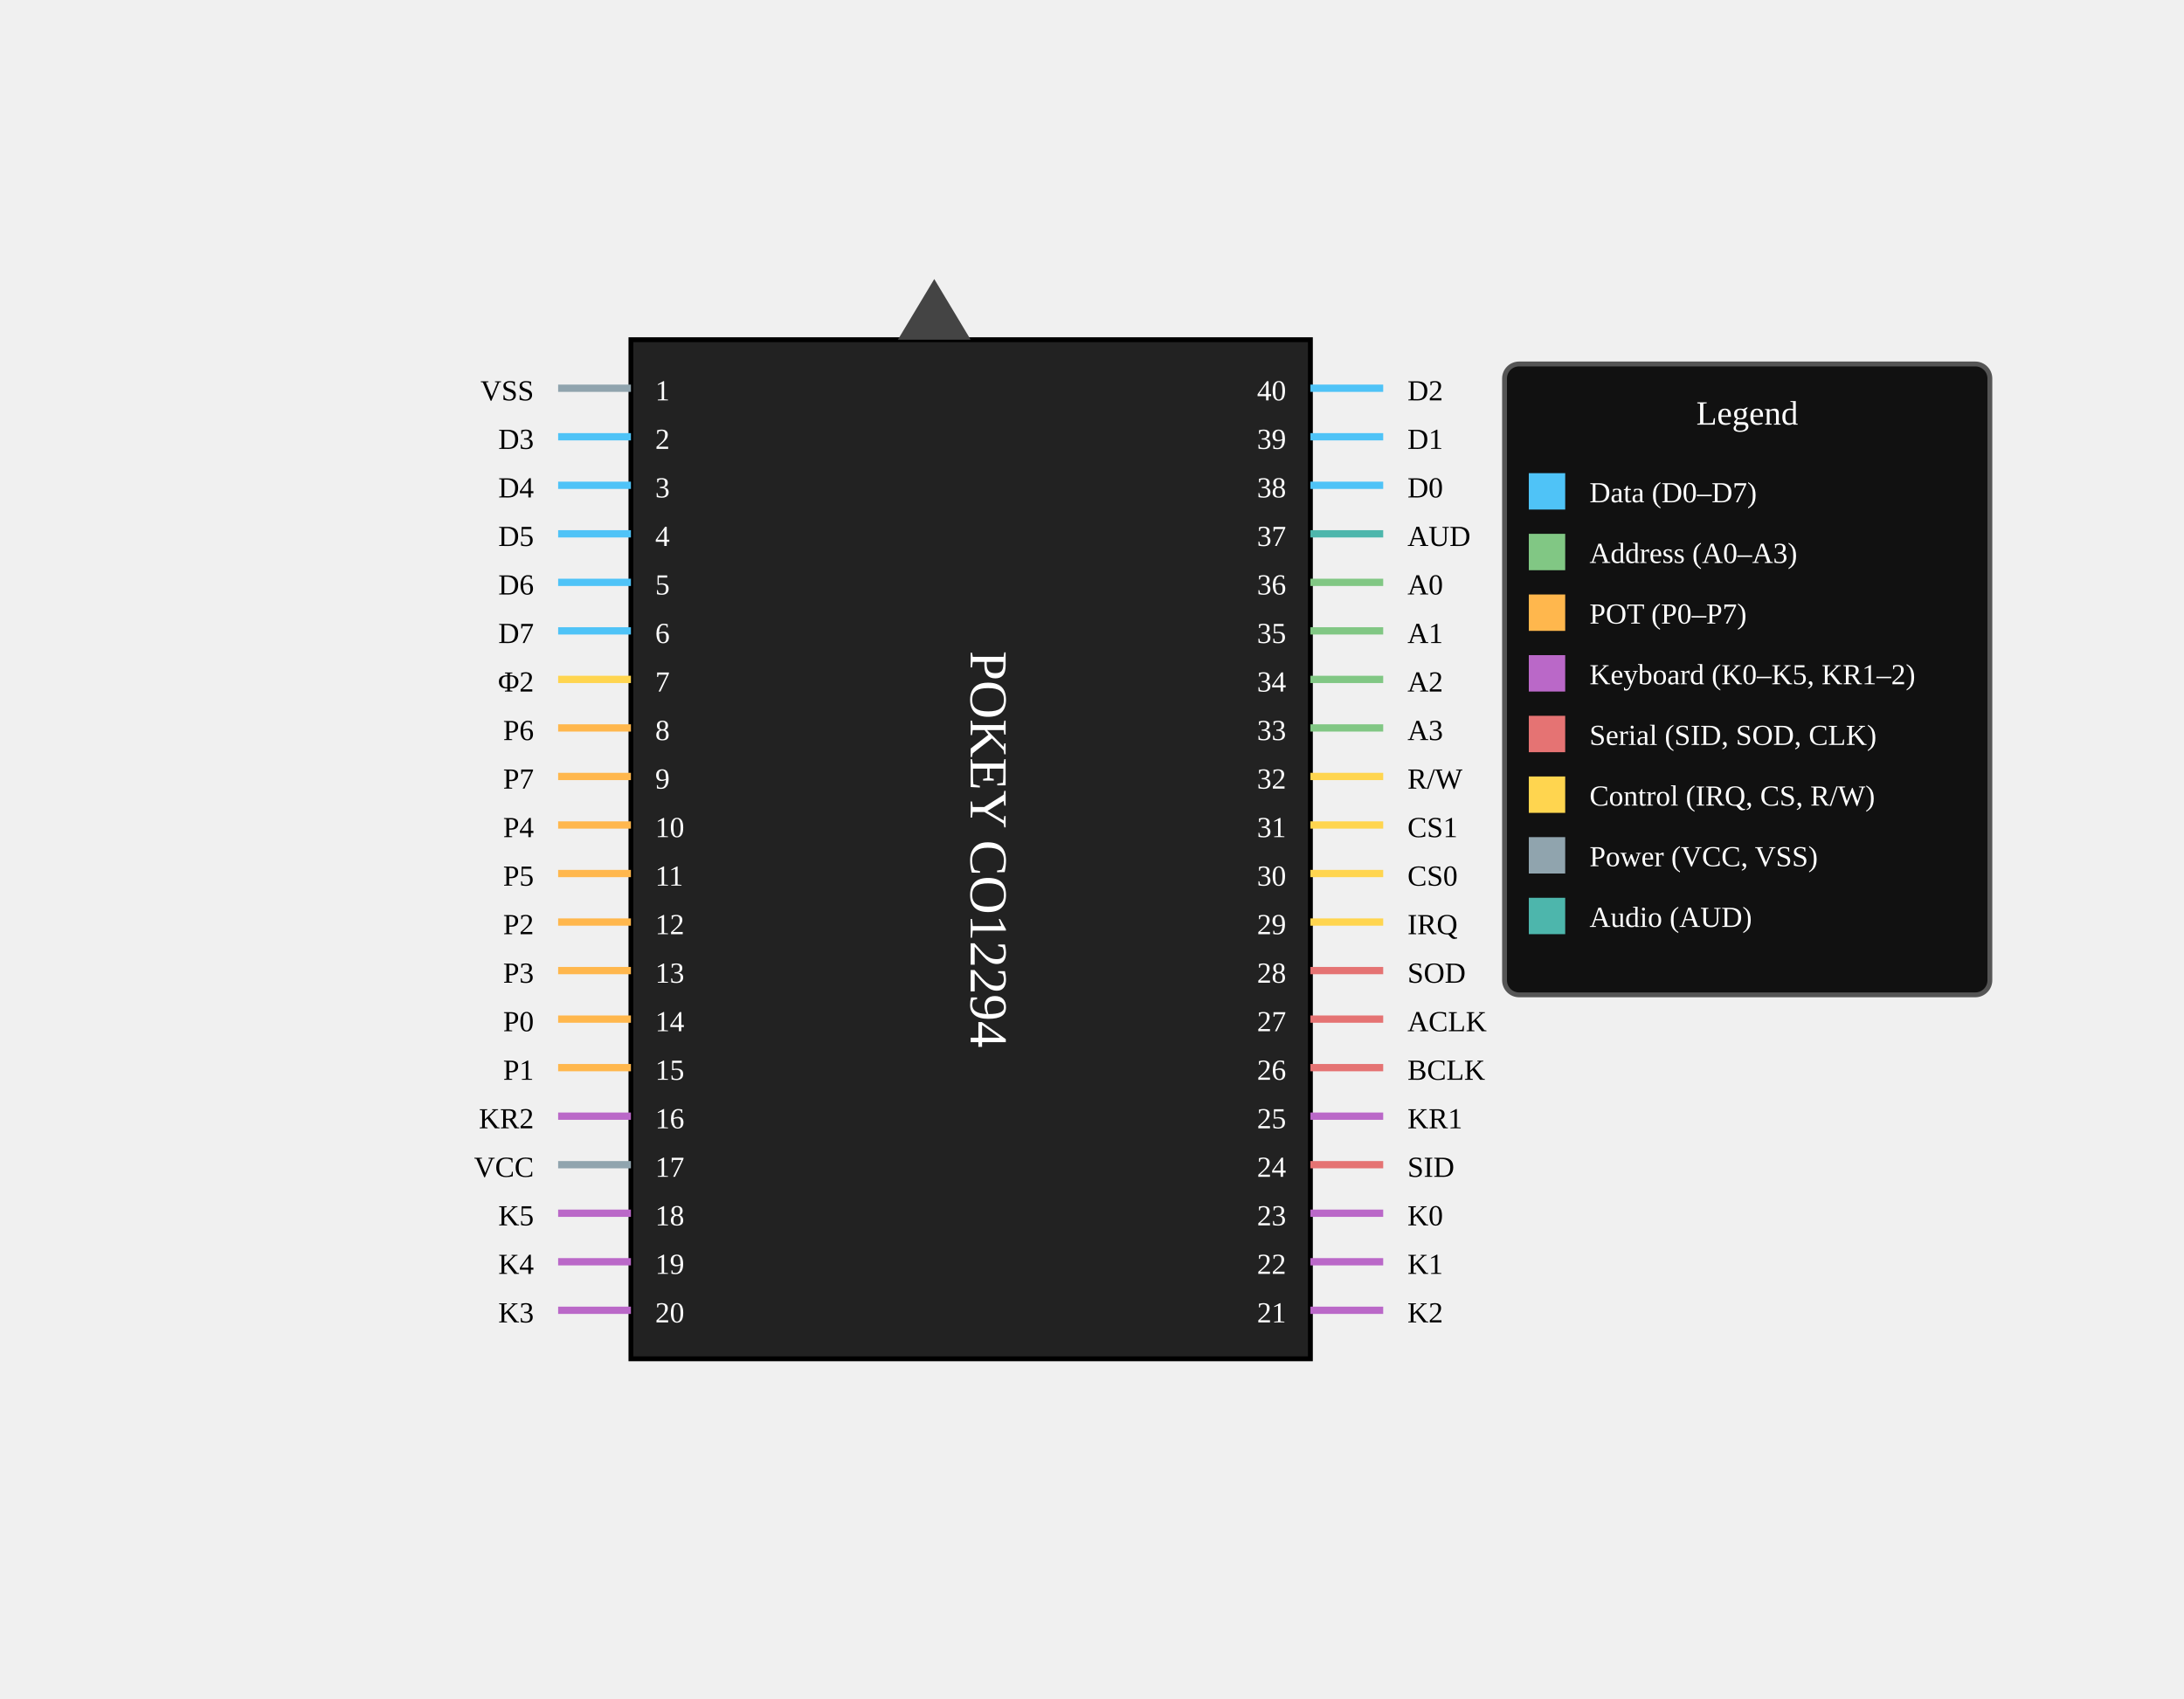
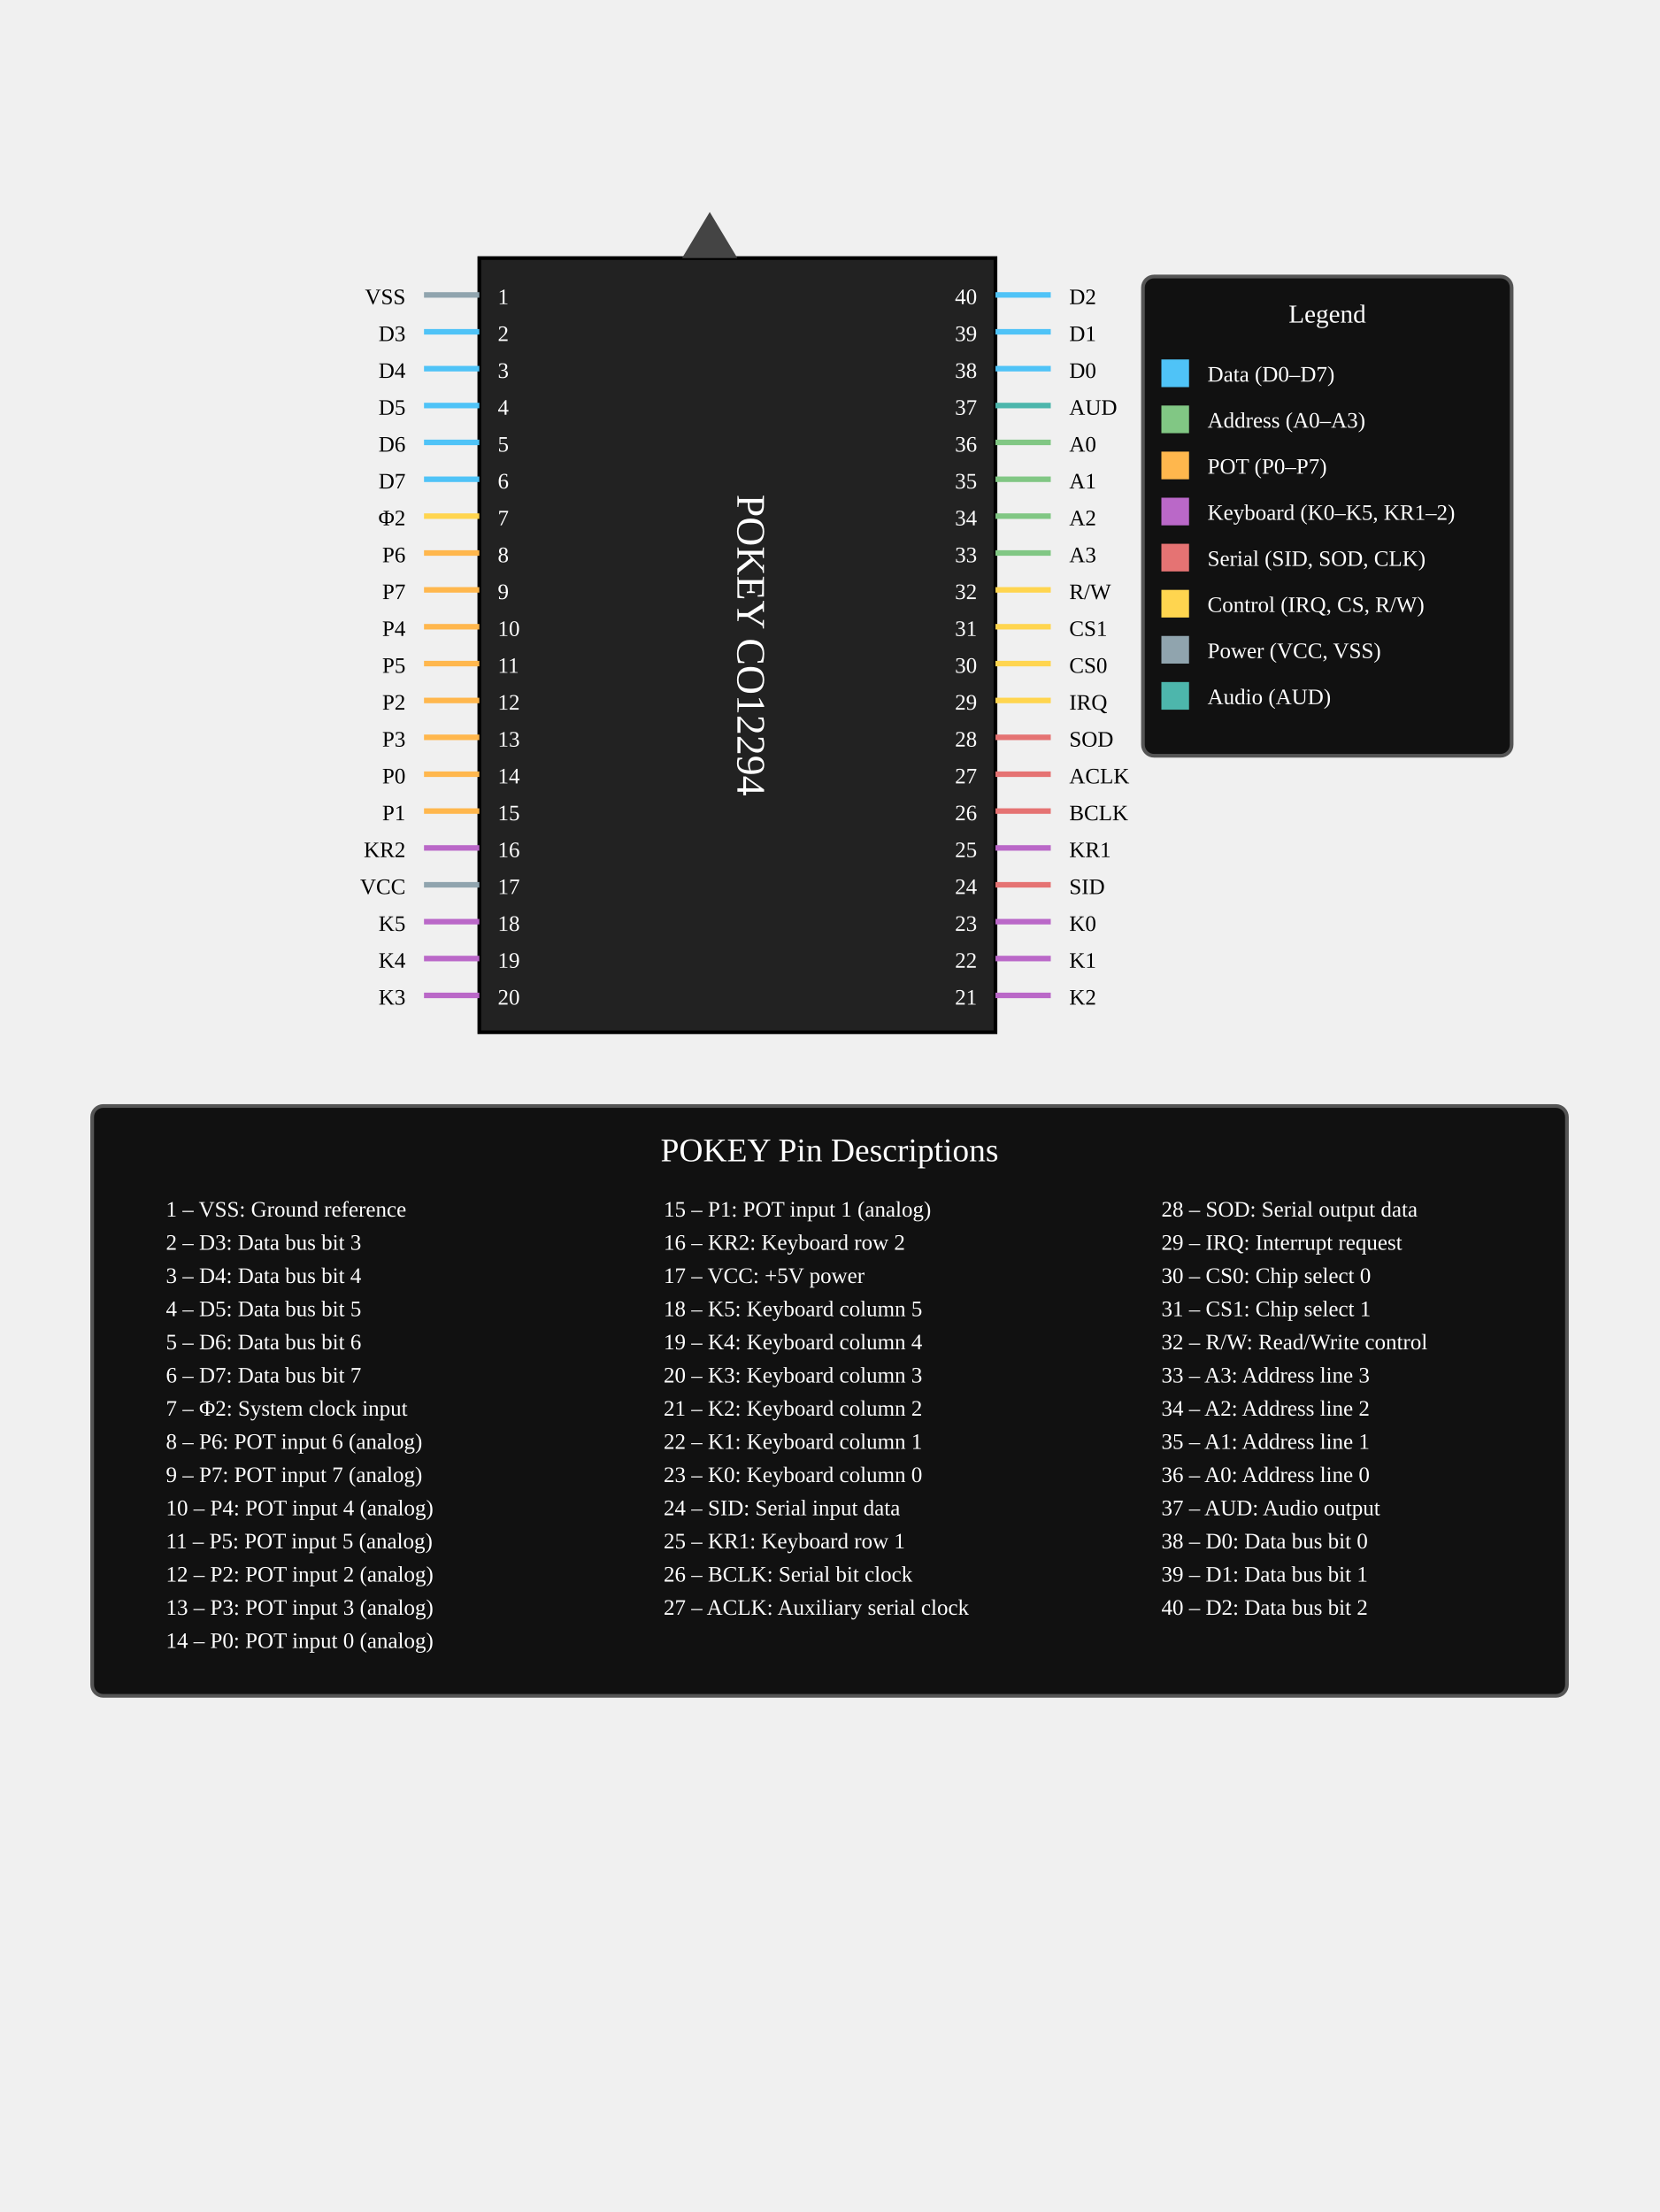
- <svg xmlns="http://www.w3.org/2000/svg" width="900" height="700">
+ <svg xmlns="http://www.w3.org/2000/svg" width="900" height="1200">
  <rect x="260" y="140" width="280" height="420" fill="#222" stroke="#000" stroke-width="2" />
  <path d="M400 140 L385 115 L370 140 Z" fill="#444" />
  <text x="400" y="350" fill="#ffffff" font-size="22" text-anchor="middle" transform="rotate(90 400 350)">POKEY CO12294</text>
  <line x1="260" y1="160" x2="230" y2="160" stroke="#90A4AE" stroke-width="3" />
  <text x="270" y="165" fill="#fff" font-size="12">1</text>
  <text x="220" y="165" font-size="12" text-anchor="end">VSS</text>
  <line x1="260" y1="180" x2="230" y2="180" stroke="#4FC3F7" stroke-width="3" />
  <text x="270" y="185" fill="#fff" font-size="12">2</text>
  <text x="220" y="185" font-size="12" text-anchor="end">D3</text>
  <line x1="260" y1="200" x2="230" y2="200" stroke="#4FC3F7" stroke-width="3" />
  <text x="270" y="205" fill="#fff" font-size="12">3</text>
  <text x="220" y="205" font-size="12" text-anchor="end">D4</text>
  <line x1="260" y1="220" x2="230" y2="220" stroke="#4FC3F7" stroke-width="3" />
  <text x="270" y="225" fill="#fff" font-size="12">4</text>
  <text x="220" y="225" font-size="12" text-anchor="end">D5</text>
  <line x1="260" y1="240" x2="230" y2="240" stroke="#4FC3F7" stroke-width="3" />
  <text x="270" y="245" fill="#fff" font-size="12">5</text>
  <text x="220" y="245" font-size="12" text-anchor="end">D6</text>
  <line x1="260" y1="260" x2="230" y2="260" stroke="#4FC3F7" stroke-width="3" />
  <text x="270" y="265" fill="#fff" font-size="12">6</text>
  <text x="220" y="265" font-size="12" text-anchor="end">D7</text>
  <line x1="260" y1="280" x2="230" y2="280" stroke="#FFD54F" stroke-width="3" />
  <text x="270" y="285" fill="#fff" font-size="12">7</text>
  <text x="220" y="285" font-size="12" text-anchor="end">Φ2</text>
  <line x1="260" y1="300" x2="230" y2="300" stroke="#FFB74D" stroke-width="3" />
  <text x="270" y="305" fill="#fff" font-size="12">8</text>
  <text x="220" y="305" font-size="12" text-anchor="end">P6</text>
  <line x1="260" y1="320" x2="230" y2="320" stroke="#FFB74D" stroke-width="3" />
  <text x="270" y="325" fill="#fff" font-size="12">9</text>
  <text x="220" y="325" font-size="12" text-anchor="end">P7</text>
  <line x1="260" y1="340" x2="230" y2="340" stroke="#FFB74D" stroke-width="3" />
  <text x="270" y="345" fill="#fff" font-size="12">10</text>
  <text x="220" y="345" font-size="12" text-anchor="end">P4</text>
  <line x1="260" y1="360" x2="230" y2="360" stroke="#FFB74D" stroke-width="3" />
  <text x="270" y="365" fill="#fff" font-size="12">11</text>
  <text x="220" y="365" font-size="12" text-anchor="end">P5</text>
  <line x1="260" y1="380" x2="230" y2="380" stroke="#FFB74D" stroke-width="3" />
  <text x="270" y="385" fill="#fff" font-size="12">12</text>
  <text x="220" y="385" font-size="12" text-anchor="end">P2</text>
  <line x1="260" y1="400" x2="230" y2="400" stroke="#FFB74D" stroke-width="3" />
  <text x="270" y="405" fill="#fff" font-size="12">13</text>
  <text x="220" y="405" font-size="12" text-anchor="end">P3</text>
  <line x1="260" y1="420" x2="230" y2="420" stroke="#FFB74D" stroke-width="3" />
  <text x="270" y="425" fill="#fff" font-size="12">14</text>
  <text x="220" y="425" font-size="12" text-anchor="end">P0</text>
  <line x1="260" y1="440" x2="230" y2="440" stroke="#FFB74D" stroke-width="3" />
  <text x="270" y="445" fill="#fff" font-size="12">15</text>
  <text x="220" y="445" font-size="12" text-anchor="end">P1</text>
  <line x1="260" y1="460" x2="230" y2="460" stroke="#BA68C8" stroke-width="3" />
  <text x="270" y="465" fill="#fff" font-size="12">16</text>
  <text x="220" y="465" font-size="12" text-anchor="end">KR2</text>
  <line x1="260" y1="480" x2="230" y2="480" stroke="#90A4AE" stroke-width="3" />
  <text x="270" y="485" fill="#fff" font-size="12">17</text>
  <text x="220" y="485" font-size="12" text-anchor="end">VCC</text>
  <line x1="260" y1="500" x2="230" y2="500" stroke="#BA68C8" stroke-width="3" />
  <text x="270" y="505" fill="#fff" font-size="12">18</text>
  <text x="220" y="505" font-size="12" text-anchor="end">K5</text>
  <line x1="260" y1="520" x2="230" y2="520" stroke="#BA68C8" stroke-width="3" />
  <text x="270" y="525" fill="#fff" font-size="12">19</text>
  <text x="220" y="525" font-size="12" text-anchor="end">K4</text>
  <line x1="260" y1="540" x2="230" y2="540" stroke="#BA68C8" stroke-width="3" />
  <text x="270" y="545" fill="#fff" font-size="12">20</text>
  <text x="220" y="545" font-size="12" text-anchor="end">K3</text>
  <line x1="540" y1="540" x2="570" y2="540" stroke="#BA68C8" stroke-width="3" />
  <text x="530" y="545" fill="#fff" font-size="12" text-anchor="end">21</text>
  <text x="580" y="545" font-size="12" text-anchor="start">K2</text>
  <line x1="540" y1="520" x2="570" y2="520" stroke="#BA68C8" stroke-width="3" />
  <text x="530" y="525" fill="#fff" font-size="12" text-anchor="end">22</text>
  <text x="580" y="525" font-size="12" text-anchor="start">K1</text>
  <line x1="540" y1="500" x2="570" y2="500" stroke="#BA68C8" stroke-width="3" />
  <text x="530" y="505" fill="#fff" font-size="12" text-anchor="end">23</text>
  <text x="580" y="505" font-size="12" text-anchor="start">K0</text>
  <line x1="540" y1="480" x2="570" y2="480" stroke="#E57373" stroke-width="3" />
  <text x="530" y="485" fill="#fff" font-size="12" text-anchor="end">24</text>
  <text x="580" y="485" font-size="12" text-anchor="start">SID</text>
  <line x1="540" y1="460" x2="570" y2="460" stroke="#BA68C8" stroke-width="3" />
  <text x="530" y="465" fill="#fff" font-size="12" text-anchor="end">25</text>
  <text x="580" y="465" font-size="12" text-anchor="start">KR1</text>
  <line x1="540" y1="440" x2="570" y2="440" stroke="#E57373" stroke-width="3" />
  <text x="530" y="445" fill="#fff" font-size="12" text-anchor="end">26</text>
  <text x="580" y="445" font-size="12" text-anchor="start">BCLK</text>
  <line x1="540" y1="420" x2="570" y2="420" stroke="#E57373" stroke-width="3" />
  <text x="530" y="425" fill="#fff" font-size="12" text-anchor="end">27</text>
  <text x="580" y="425" font-size="12" text-anchor="start">ACLK</text>
  <line x1="540" y1="400" x2="570" y2="400" stroke="#E57373" stroke-width="3" />
  <text x="530" y="405" fill="#fff" font-size="12" text-anchor="end">28</text>
  <text x="580" y="405" font-size="12" text-anchor="start">SOD</text>
  <line x1="540" y1="380" x2="570" y2="380" stroke="#FFD54F" stroke-width="3" />
  <text x="530" y="385" fill="#fff" font-size="12" text-anchor="end">29</text>
  <text x="580" y="385" font-size="12" text-anchor="start">IRQ</text>
  <line x1="540" y1="360" x2="570" y2="360" stroke="#FFD54F" stroke-width="3" />
  <text x="530" y="365" fill="#fff" font-size="12" text-anchor="end">30</text>
  <text x="580" y="365" font-size="12" text-anchor="start">CS0</text>
  <line x1="540" y1="340" x2="570" y2="340" stroke="#FFD54F" stroke-width="3" />
  <text x="530" y="345" fill="#fff" font-size="12" text-anchor="end">31</text>
  <text x="580" y="345" font-size="12" text-anchor="start">CS1</text>
  <line x1="540" y1="320" x2="570" y2="320" stroke="#FFD54F" stroke-width="3" />
  <text x="530" y="325" fill="#fff" font-size="12" text-anchor="end">32</text>
  <text x="580" y="325" font-size="12" text-anchor="start">R/W</text>
  <line x1="540" y1="300" x2="570" y2="300" stroke="#81C784" stroke-width="3" />
  <text x="530" y="305" fill="#fff" font-size="12" text-anchor="end">33</text>
  <text x="580" y="305" font-size="12" text-anchor="start">A3</text>
  <line x1="540" y1="280" x2="570" y2="280" stroke="#81C784" stroke-width="3" />
  <text x="530" y="285" fill="#fff" font-size="12" text-anchor="end">34</text>
  <text x="580" y="285" font-size="12" text-anchor="start">A2</text>
  <line x1="540" y1="260" x2="570" y2="260" stroke="#81C784" stroke-width="3" />
  <text x="530" y="265" fill="#fff" font-size="12" text-anchor="end">35</text>
  <text x="580" y="265" font-size="12" text-anchor="start">A1</text>
  <line x1="540" y1="240" x2="570" y2="240" stroke="#81C784" stroke-width="3" />
  <text x="530" y="245" fill="#fff" font-size="12" text-anchor="end">36</text>
  <text x="580" y="245" font-size="12" text-anchor="start">A0</text>
  <line x1="540" y1="220" x2="570" y2="220" stroke="#4DB6AC" stroke-width="3" />
  <text x="530" y="225" fill="#fff" font-size="12" text-anchor="end">37</text>
  <text x="580" y="225" font-size="12" text-anchor="start">AUD</text>
  <line x1="540" y1="200" x2="570" y2="200" stroke="#4FC3F7" stroke-width="3" />
  <text x="530" y="205" fill="#fff" font-size="12" text-anchor="end">38</text>
  <text x="580" y="205" font-size="12" text-anchor="start">D0</text>
  <line x1="540" y1="180" x2="570" y2="180" stroke="#4FC3F7" stroke-width="3" />
  <text x="530" y="185" fill="#fff" font-size="12" text-anchor="end">39</text>
  <text x="580" y="185" font-size="12" text-anchor="start">D1</text>
  <line x1="540" y1="160" x2="570" y2="160" stroke="#4FC3F7" stroke-width="3" />
  <text x="530" y="165" fill="#fff" font-size="12" text-anchor="end">40</text>
  <text x="580" y="165" font-size="12" text-anchor="start">D2</text>
  <rect x="620" y="150" width="200" height="260" fill="#111" stroke="#555" stroke-width="2" rx="6" />
  <text x="720" y="175" fill="#fff" font-size="14" text-anchor="middle">Legend</text>
  <rect x="630" y="195" width="15" height="15" fill="#4FC3F7" />
  <text x="655" y="207" fill="#fff" font-size="12">Data (D0–D7)</text>
  <rect x="630" y="220" width="15" height="15" fill="#81C784" />
  <text x="655" y="232" fill="#fff" font-size="12">Address (A0–A3)</text>
  <rect x="630" y="245" width="15" height="15" fill="#FFB74D" />
  <text x="655" y="257" fill="#fff" font-size="12">POT (P0–P7)</text>
  <rect x="630" y="270" width="15" height="15" fill="#BA68C8" />
  <text x="655" y="282" fill="#fff" font-size="12">Keyboard (K0–K5, KR1–2)</text>
  <rect x="630" y="295" width="15" height="15" fill="#E57373" />
  <text x="655" y="307" fill="#fff" font-size="12">Serial (SID, SOD, CLK)</text>
  <rect x="630" y="320" width="15" height="15" fill="#FFD54F" />
  <text x="655" y="332" fill="#fff" font-size="12">Control (IRQ, CS, R/W)</text>
  <rect x="630" y="345" width="15" height="15" fill="#90A4AE" />
  <text x="655" y="357" fill="#fff" font-size="12">Power (VCC, VSS)</text>
  <rect x="630" y="370" width="15" height="15" fill="#4DB6AC" />
  <text x="655" y="382" fill="#fff" font-size="12">Audio (AUD)</text>
+   <rect x="50" y="600" width="800" height="320" fill="#111" stroke="#555" stroke-width="2" rx="6" />
+   <text x="450" y="630" fill="#fff" font-size="18" text-anchor="middle">
+     POKEY Pin Descriptions
+   </text>
+   <text x="90" y="660" fill="#fff" font-size="12">
+     <tspan x="90" dy="0">1  – VSS: Ground reference</tspan>
+     <tspan x="90" dy="18">2  – D3: Data bus bit 3</tspan>
+     <tspan x="90" dy="18">3  – D4: Data bus bit 4</tspan>
+     <tspan x="90" dy="18">4  – D5: Data bus bit 5</tspan>
+     <tspan x="90" dy="18">5  – D6: Data bus bit 6</tspan>
+     <tspan x="90" dy="18">6  – D7: Data bus bit 7</tspan>
+     <tspan x="90" dy="18">7  – Φ2: System clock input</tspan>
+     <tspan x="90" dy="18">8  – P6: POT input 6 (analog)</tspan>
+     <tspan x="90" dy="18">9  – P7: POT input 7 (analog)</tspan>
+     <tspan x="90" dy="18">10 – P4: POT input 4 (analog)</tspan>
+     <tspan x="90" dy="18">11 – P5: POT input 5 (analog)</tspan>
+     <tspan x="90" dy="18">12 – P2: POT input 2 (analog)</tspan>
+     <tspan x="90" dy="18">13 – P3: POT input 3 (analog)</tspan>
+     <tspan x="90" dy="18">14 – P0: POT input 0 (analog)</tspan>
+   </text>
+   <text x="360" y="660" fill="#fff" font-size="12">
+     <tspan x="360" dy="0">15 – P1: POT input 1 (analog)</tspan>
+     <tspan x="360" dy="18">16 – KR2: Keyboard row 2</tspan>
+     <tspan x="360" dy="18">17 – VCC: +5V power</tspan>
+     <tspan x="360" dy="18">18 – K5: Keyboard column 5</tspan>
+     <tspan x="360" dy="18">19 – K4: Keyboard column 4</tspan>
+     <tspan x="360" dy="18">20 – K3: Keyboard column 3</tspan>
+     <tspan x="360" dy="18">21 – K2: Keyboard column 2</tspan>
+     <tspan x="360" dy="18">22 – K1: Keyboard column 1</tspan>
+     <tspan x="360" dy="18">23 – K0: Keyboard column 0</tspan>
+     <tspan x="360" dy="18">24 – SID: Serial input data</tspan>
+     <tspan x="360" dy="18">25 – KR1: Keyboard row 1</tspan>
+     <tspan x="360" dy="18">26 – BCLK: Serial bit clock</tspan>
+     <tspan x="360" dy="18">27 – ACLK: Auxiliary serial clock</tspan>
+   </text>
+   <text x="630" y="660" fill="#fff" font-size="12">
+     <tspan x="630" dy="0">28 – SOD: Serial output data</tspan>
+     <tspan x="630" dy="18">29 – IRQ: Interrupt request</tspan>
+     <tspan x="630" dy="18">30 – CS0: Chip select 0</tspan>
+     <tspan x="630" dy="18">31 – CS1: Chip select 1</tspan>
+     <tspan x="630" dy="18">32 – R/W: Read/Write control</tspan>
+     <tspan x="630" dy="18">33 – A3: Address line 3</tspan>
+     <tspan x="630" dy="18">34 – A2: Address line 2</tspan>
+     <tspan x="630" dy="18">35 – A1: Address line 1</tspan>
+     <tspan x="630" dy="18">36 – A0: Address line 0</tspan>
+     <tspan x="630" dy="18">37 – AUD: Audio output</tspan>
+     <tspan x="630" dy="18">38 – D0: Data bus bit 0</tspan>
+     <tspan x="630" dy="18">39 – D1: Data bus bit 1</tspan>
+     <tspan x="630" dy="18">40 – D2: Data bus bit 2</tspan>
+   </text>
</svg>
